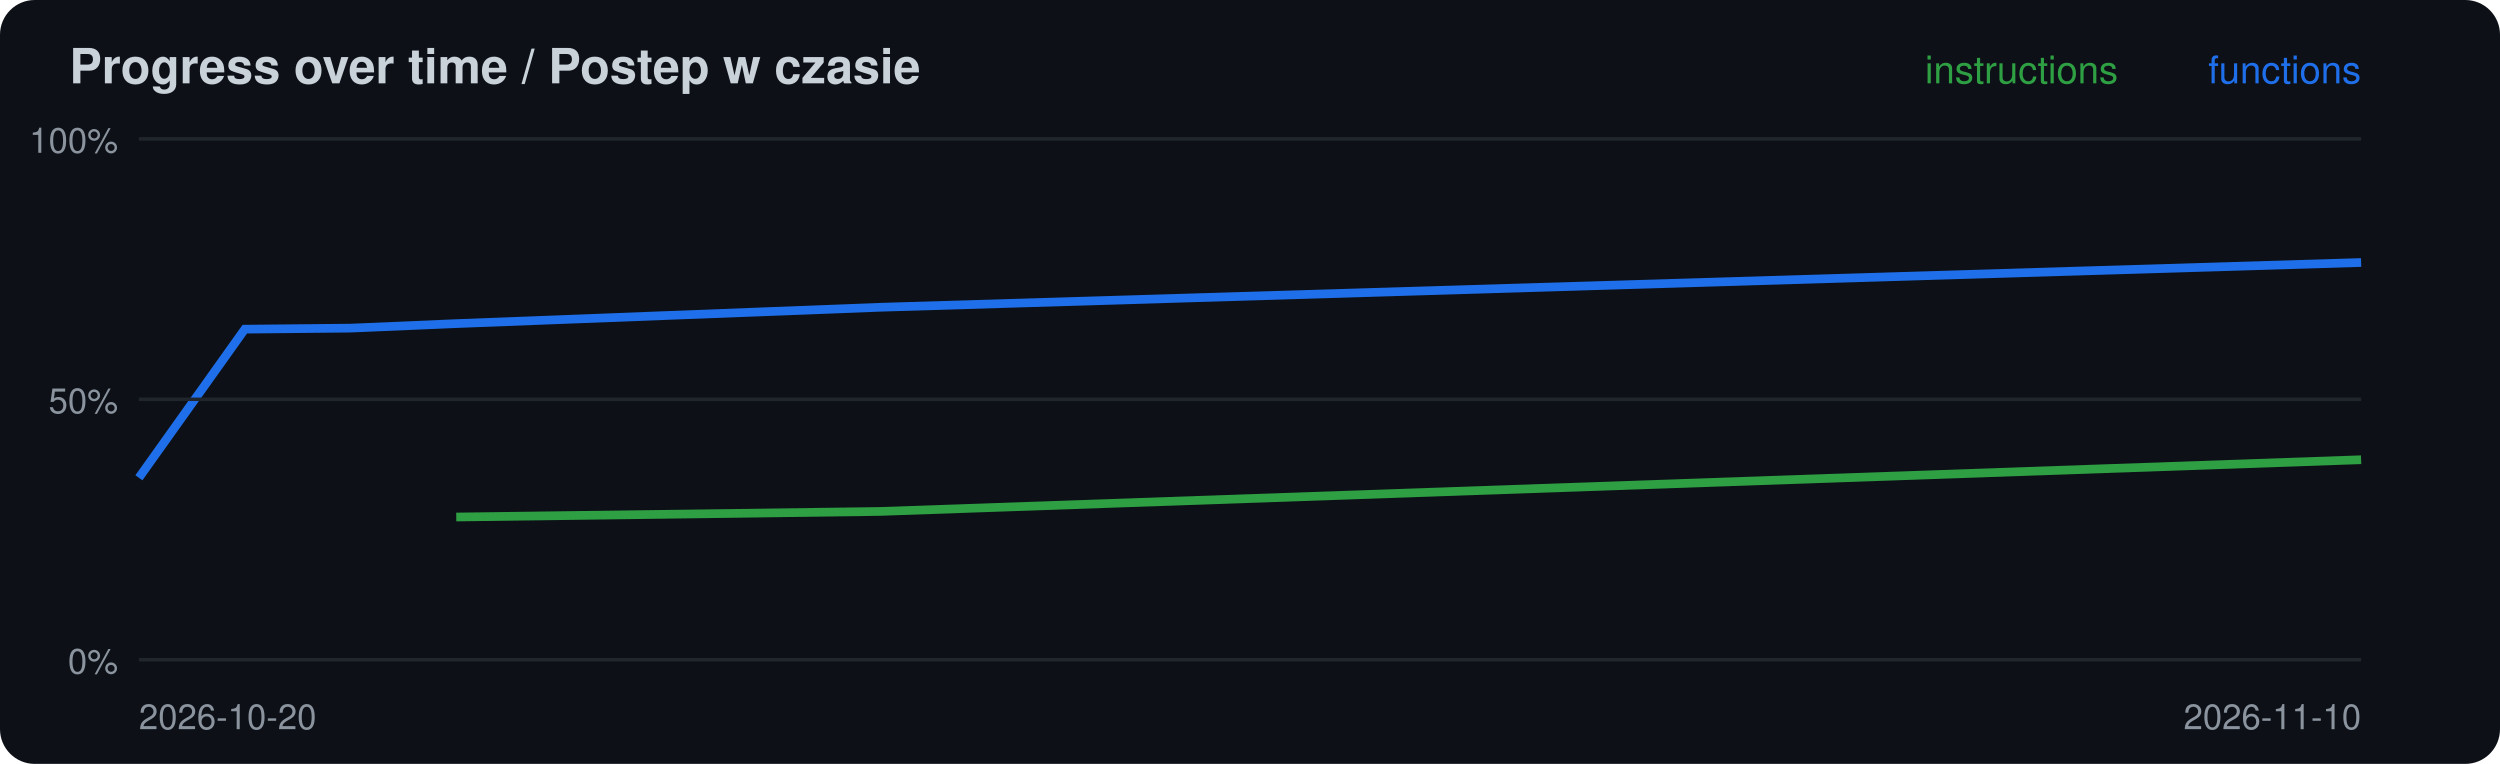
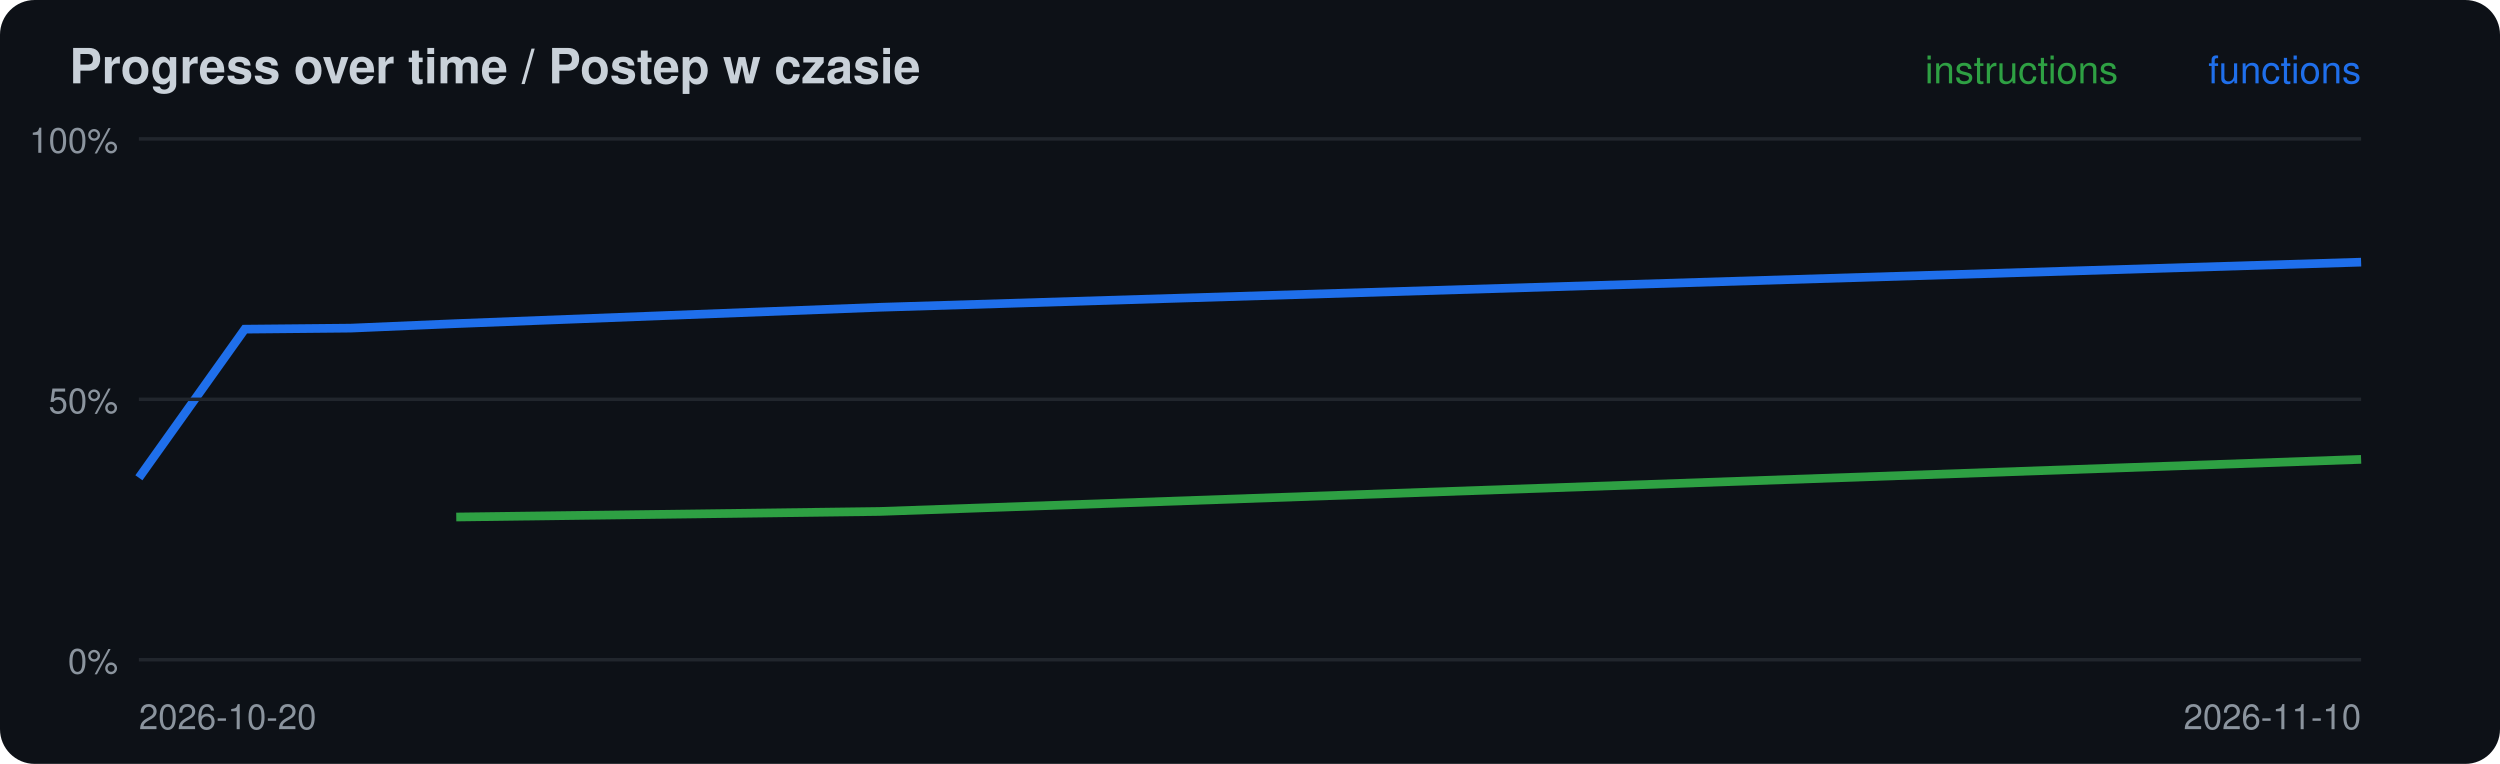
<svg xmlns="http://www.w3.org/2000/svg" width="720" height="220" viewBox="0 0 720 220">
  <rect width="720" height="220" rx="10" fill="#0d1117" />
  <text x="20" y="24" font-family="-apple-system,Segoe UI,Helvetica,Arial,sans-serif" font-size="14" font-weight="600" fill="#c9d1d9">Progress over time / Postep w czasie</text>
-   <polyline points="131.4,148.9 253.3,147.3 680.0,132.4" fill="none" stroke="#2ea043" stroke-width="2.5" />
-   <polyline points="40.0,137.6 70.5,94.8 101.0,94.5 131.4,93.2 253.3,88.5 680.0,75.6" fill="none" stroke="#1f6feb" stroke-width="2.5" />
+   <polyline points="131.4,148.9 253.3,147.3 680.0,132.3" fill="none" stroke="#2ea043" stroke-width="2.5" />
+   <polyline points="40.0,137.6 70.5,94.8 101.0,94.5 131.4,93.2 253.3,88.5 680.0,75.5" fill="none" stroke="#1f6feb" stroke-width="2.5" />
  <line x1="40" x2="680" y1="190.0" y2="190.0" stroke="#21262d" />
  <text x="34" y="194.0" font-family="-apple-system,Segoe UI,Helvetica,Arial,sans-serif" font-size="10" fill="#8b949e" text-anchor="end">0%</text>
  <line x1="40" x2="680" y1="115.0" y2="115.0" stroke="#21262d" />
  <text x="34" y="119.0" font-family="-apple-system,Segoe UI,Helvetica,Arial,sans-serif" font-size="10" fill="#8b949e" text-anchor="end">50%</text>
  <line x1="40" x2="680" y1="40.0" y2="40.0" stroke="#21262d" />
  <text x="34" y="44.0" font-family="-apple-system,Segoe UI,Helvetica,Arial,sans-serif" font-size="10" fill="#8b949e" text-anchor="end">100%</text>
  <text x="40" y="210" font-family="-apple-system,Segoe UI,Helvetica,Arial,sans-serif" font-size="10" fill="#8b949e">2026-10-20</text>
  <text x="680" y="24" font-family="-apple-system,Segoe UI,Helvetica,Arial,sans-serif" font-size="11" fill="#1f6feb" text-anchor="end">functions</text>
  <text x="610" y="24" font-family="-apple-system,Segoe UI,Helvetica,Arial,sans-serif" font-size="11" fill="#2ea043" text-anchor="end">instructions</text>
  <text x="680" y="210" font-family="-apple-system,Segoe UI,Helvetica,Arial,sans-serif" font-size="10" fill="#8b949e" text-anchor="end">2026-11-10</text>
</svg>
